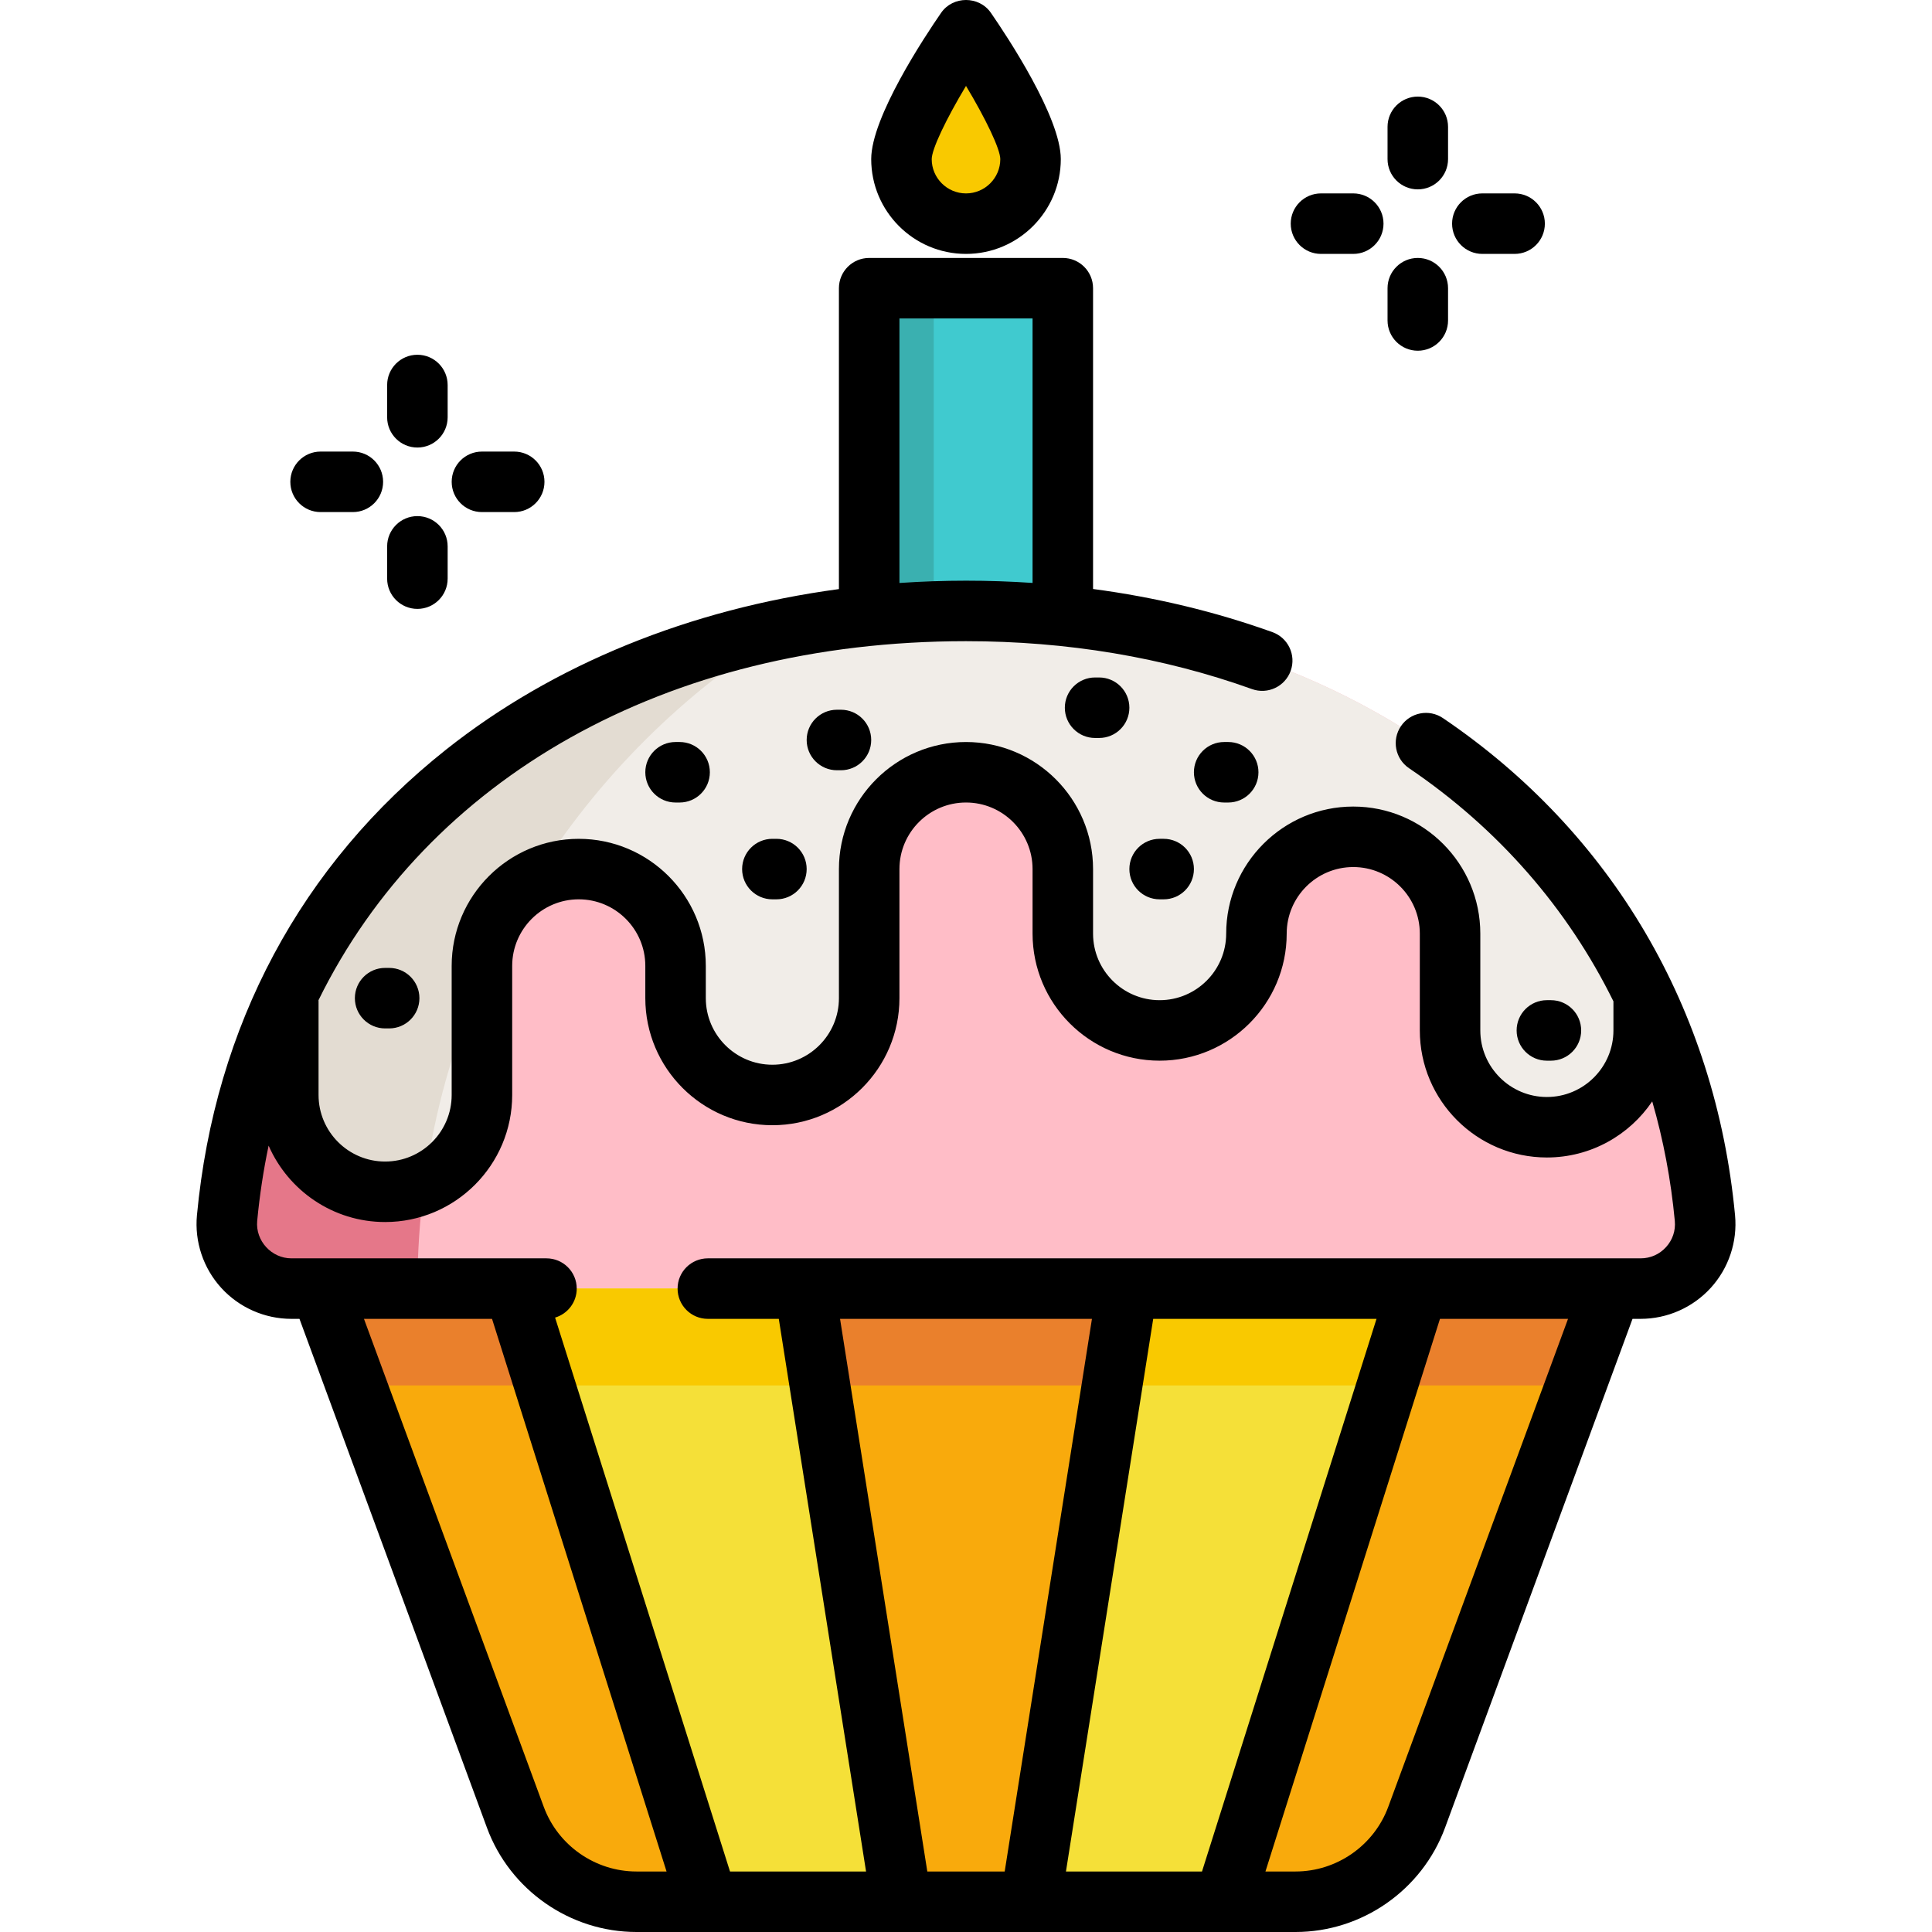
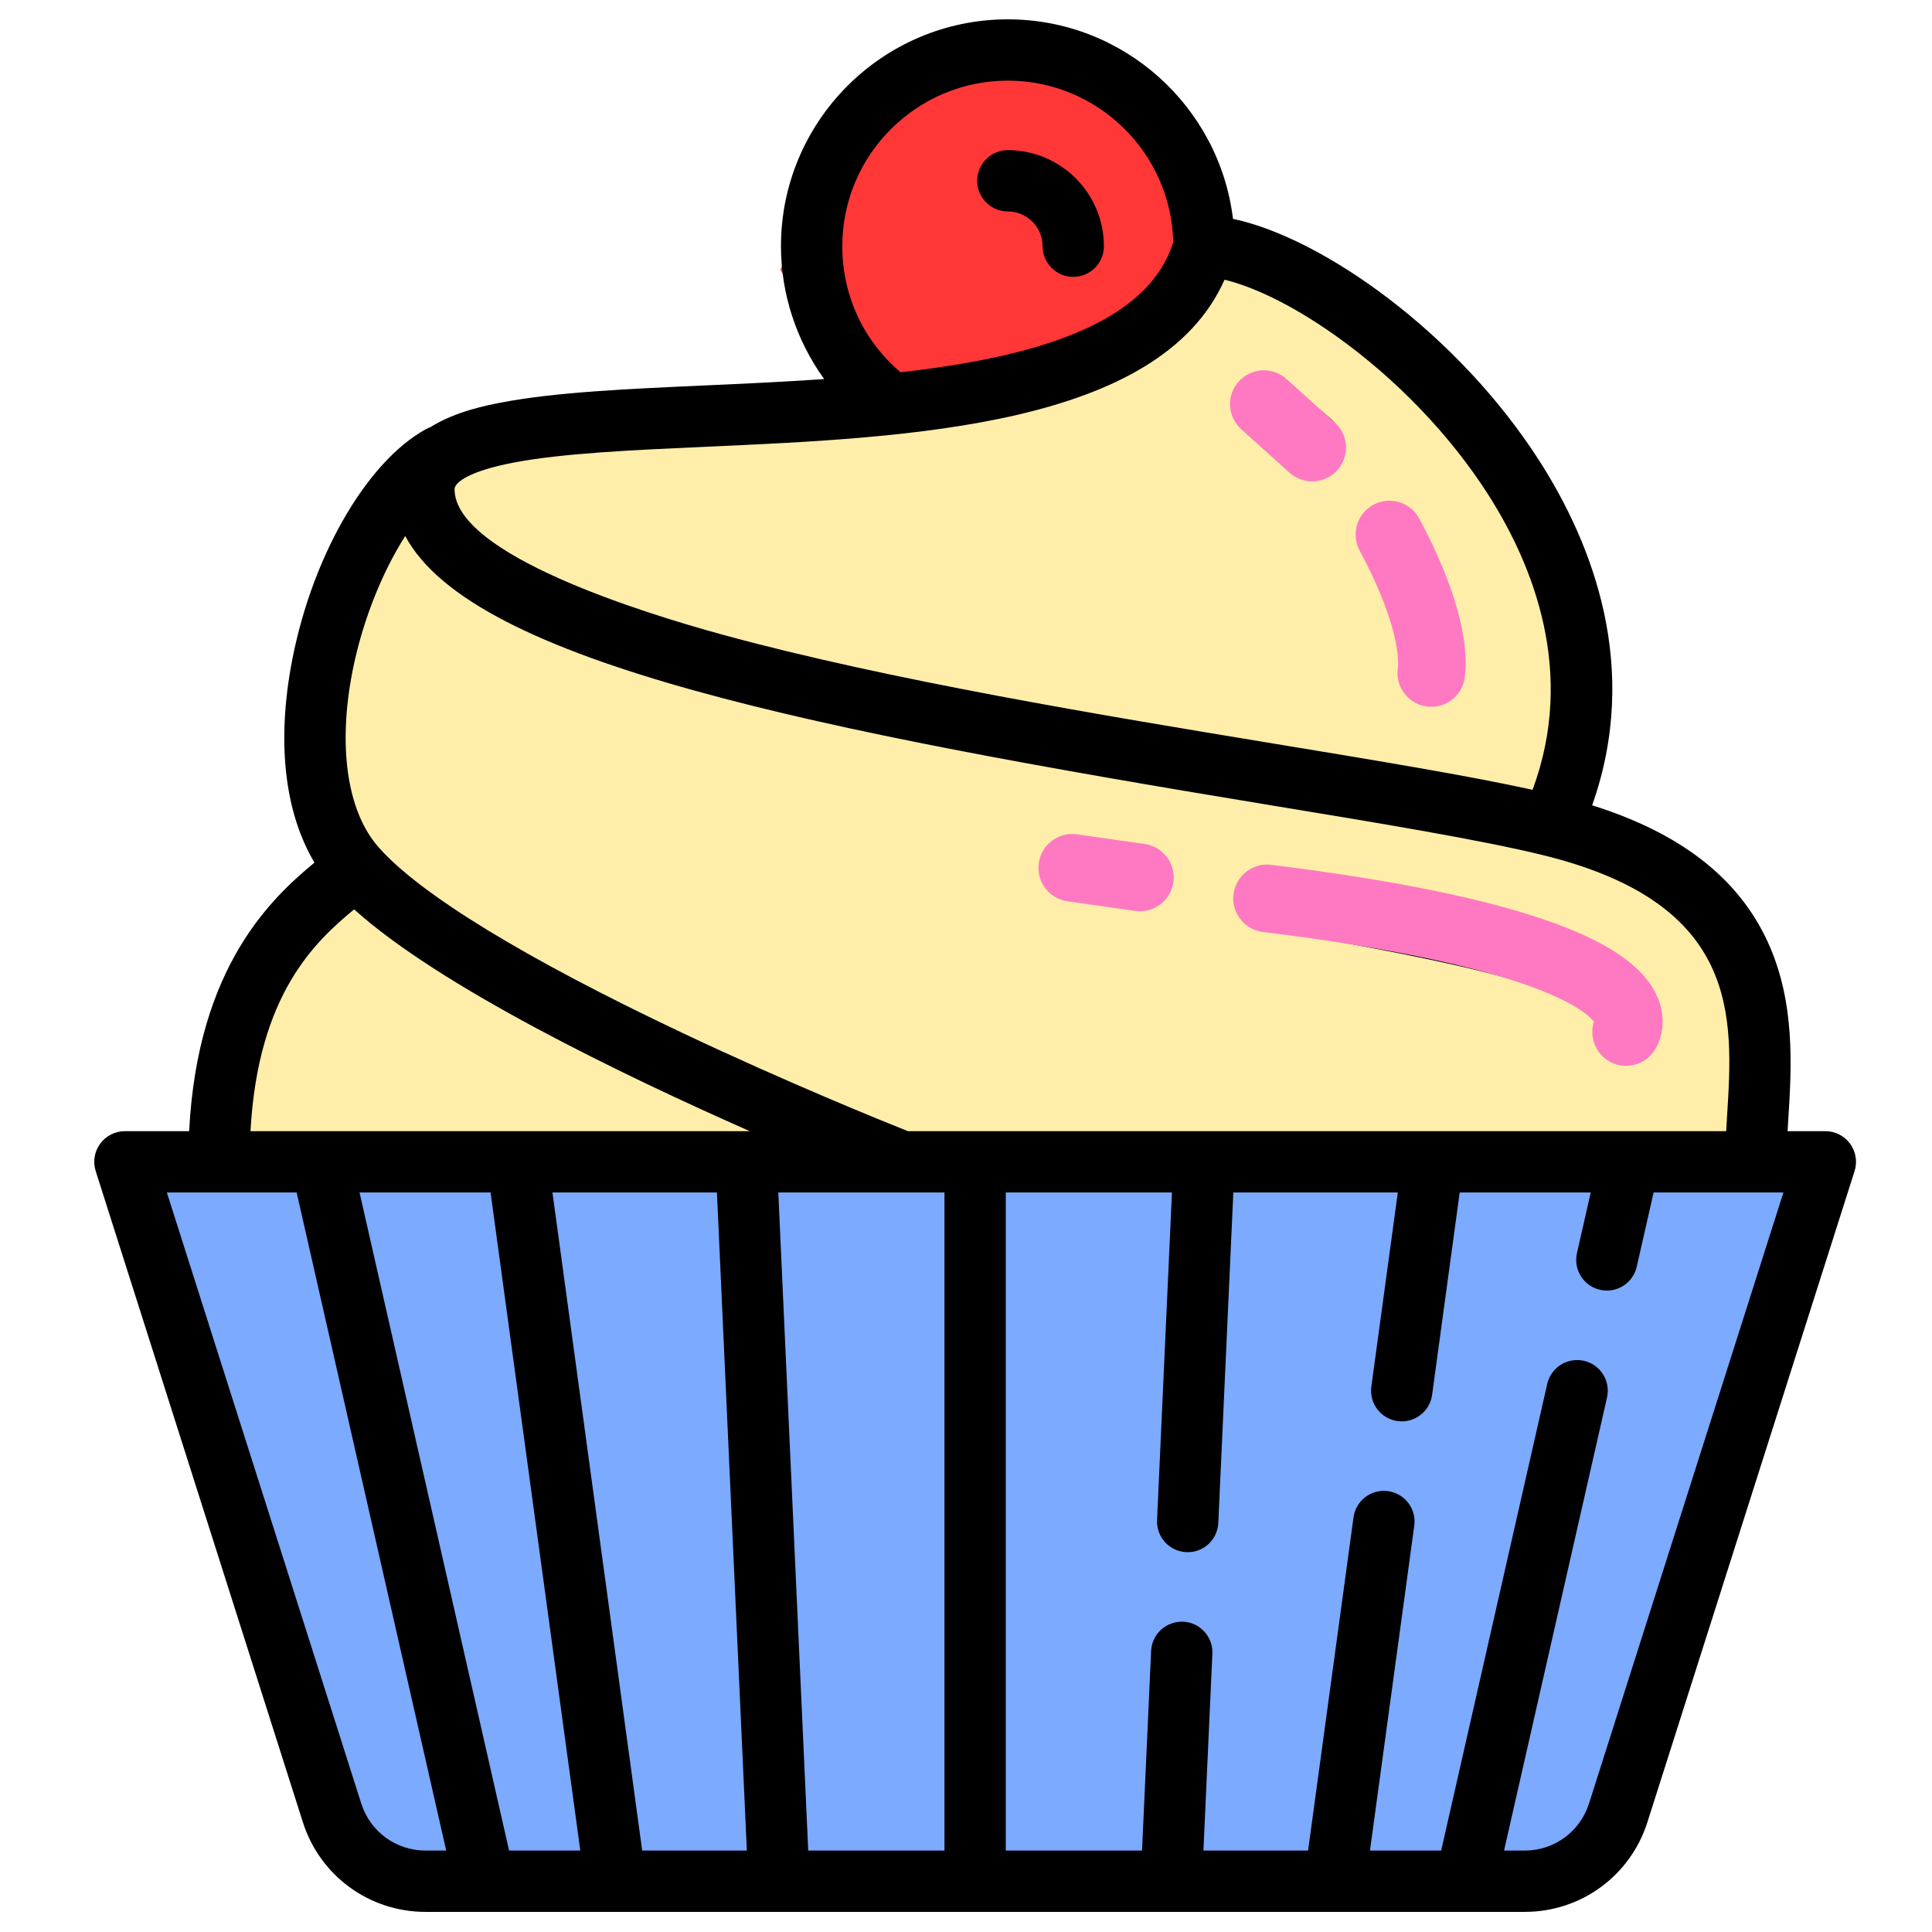
- <svg xmlns="http://www.w3.org/2000/svg" version="1.1" id="Layer_1" viewBox="0 0 512 512" xml:space="preserve">
-   <rect x="230.342" y="76.371" style="fill:#40CACF;" width="51.313" height="94.073" />
-   <rect x="230.342" y="76.371" style="fill:#3AB0B0;" width="17.104" height="94.073" />
-   <path style="fill:#F9C900;" d="M238.897,42.168c0-9.447,17.104-34.209,17.104-34.209s17.104,24.762,17.104,34.209  s-7.657,17.104-17.104,17.104C246.554,59.272,238.897,51.615,238.897,42.168z" />
-   <path style="fill:#FFBDC7;" d="M256.001,161.897c-102.329,0-186.409,61.037-195.822,160.904  c-0.945,10.027,6.965,18.691,17.037,18.691h357.57c10.072,0,17.983-8.663,17.037-18.691  C442.41,222.934,358.331,161.897,256.001,161.897z" />
-   <path style="fill:#E57789;" d="M208.582,166.489c-79.869,15.912-140.494,72.402-148.404,156.313  c-0.945,10.028,6.965,18.691,17.037,18.691h33.399C110.615,267.462,149.813,202.594,208.582,166.489z" />
-   <path style="fill:#F1EDE8;" d="M435.596,263.238c-30.727-64.02-99.58-101.341-179.595-101.341S107.133,199.217,76.406,263.238  v26.941c0,14.17,11.487,25.656,25.656,25.656s25.656-11.487,25.656-25.656v-34.209c0-14.17,11.487-25.656,25.656-25.656  s25.656,11.487,25.656,25.656v8.552c0,14.17,11.487,25.656,25.656,25.656s25.656-11.487,25.656-25.656v-34.209  c0-14.17,11.487-25.656,25.656-25.656c14.17,0,25.656,11.487,25.656,25.656v17.104c0,14.17,11.487,25.656,25.656,25.656  c14.17,0,25.656-11.487,25.656-25.656c0-14.17,11.487-25.656,25.656-25.656c14.17,0,25.656,11.487,25.656,25.656v25.656  c0,14.17,11.487,25.656,25.656,25.656c14.17,0,25.656-11.487,25.656-25.656V263.238z" />
-   <path style="fill:#E3DCD2;" d="M127.719,259.371v-3.401c0-9.867,5.574-18.429,13.742-22.721  c16.864-27.113,39.866-50.006,67.074-66.731c-59.114,11.792-107.688,45.797-132.128,96.719v26.941  c0,14.17,11.487,25.656,25.656,25.656c3.721,0,7.253-0.799,10.444-2.224C115.092,294.578,120.286,276.375,127.719,259.371z" />
-   <g>
-     <path style="fill:#F9AA0C;" d="M343.325,503.983H168.676c-14.332,0-27.144-8.934-32.099-22.382L84.959,341.492h342.085   l-51.619,140.108C370.47,495.049,357.657,503.983,343.325,503.983z" />
-     <path style="fill:#F9AA0C;" d="M84.959,341.492l51.619,140.108c4.955,13.448,17.767,22.383,32.099,22.383h18.908l-51.313-162.49   H84.959V341.492z" />
+ <svg xmlns="http://www.w3.org/2000/svg" xmlns:ns1="https://sketch.io/dtd/" version="1.1" ns1:metadata="eyJuYW1lIjoiRHJhd2luZy0yMy5za2V0Y2hwYWQiLCJzdXJmYWNlIjp7ImlzUGFpbnQiOnRydWUsIm1ldGhvZCI6ImZpbGwiLCJibGVuZCI6Im5vcm1hbCIsImVuYWJsZWQiOnRydWUsIm9wYWNpdHkiOjEsInR5cGUiOiJwYXR0ZXJuIiwicGF0dGVybiI6eyJ0eXBlIjoicGF0dGVybiIsInJlZmxlY3QiOiJuby1yZWZsZWN0IiwicmVwZWF0IjoicmVwZWF0Iiwic21vb3RoaW5nIjpmYWxzZSwic3JjIjoidHJhbnNwYXJlbnRMaWdodCIsInN4IjoxLCJzeSI6MSwieDAiOjAuNSwieDEiOjEsInkwIjowLjUsInkxIjoxfSwiaXNGaWxsIjp0cnVlfSwiY2xpcFBhdGgiOnsiZW5hYmxlZCI6dHJ1ZSwic3R5bGUiOnsic3Ryb2tlU3R5bGUiOiJibGFjayIsImxpbmVXaWR0aCI6MX19LCJkZXNjcmlwdGlvbiI6Ik1hZGUgd2l0aCBTa2V0Y2hwYWQiLCJtZXRhZGF0YSI6e30sImV4cG9ydERQSSI6NzIsImV4cG9ydEZvcm1hdCI6InBuZyIsImV4cG9ydFF1YWxpdHkiOjAuOTUsInVuaXRzIjoicHgiLCJ3aWR0aCI6MTIwMCwiaGVpZ2h0IjoxMjAwLCJwYWdlcyI6W3sid2lkdGgiOjEyMDAsImhlaWdodCI6MTIwMH1dLCJ1dWlkIjoiMDE5ZjVmYjQtMzZlNS00MmYxLTlkOGMtYjhhOTMyOWQ4ZWNmIn0=" width="1200" height="1200" viewBox="0 0 1200 1200">
+   <path style="fill: #ff3737; stroke: #ff3737; mix-blend-mode: source-over; paint-order: stroke fill markers; fill-opacity: 1; stroke-dasharray: none; stroke-dashoffset: 0; stroke-linecap: round; stroke-linejoin: miter; stroke-miterlimit: 4; stroke-opacity: 1; stroke-width: 42;" ns1:tool="path" d="M44 202 L0 125 C13 93.33 39 32 39 30 39 28 109 0 110 0 111 0 194 25 194 26 194 27 229 79 229 79 229 79 227 132 227 132 227 132 65 202 44 202 z" transform="matrix(1,0,0,1,508,41)" />
+   <path style="fill: #7baaff; mix-blend-mode: source-over; fill-opacity: 1;" ns1:tool="path" d="M0 8 L135 433 889 440 1047 0 " transform="matrix(1,0,0,1,89,722)" />
+   <path style="fill: #ffeeaa; mix-blend-mode: source-over; fill-opacity: 1;" ns1:tool="path" d="M0 551 L23 455 79 391 57 290 109 152 260 107 454 93 588 45 614 0 732 67 810 166 847 269 832 357 918 409 958 486 954 565 " transform="matrix(1,0,0,1,139,154)" />
+   <g style="mix-blend-mode: source-over;" ns1:tool="clipart" transform="matrix(2.538869,0,0,2.538869,17.92095,12.00982)">
+     <g ns1:uid="1">
+       <path d="m445.555,275.073c-1.412-1.932-3.661-3.073-6.054-3.073h-9.241c0.053-0.897 0.111-1.811 0.169-2.737 0.804-12.812 1.803-28.757-5.051-43.62-7.195-15.603-21.293-26.561-42.928-33.364 11.961-33.758 0.012-64.021-12.775-84.054-20.275-31.767-53.505-54.899-75.091-59.408-3.313-27.461-26.744-48.817-55.083-48.817-30.603,0-55.5,24.897-55.5,55.5 0,11.76 3.808,23.136 10.567,32.507-9.87,0.687-19.77,1.133-29.211,1.558-18.804,0.845-36.564,1.643-49.67,4.16-3.616,0.694-11.299,2.176-17.473,6.059-0.369,0.133-0.734,0.288-1.088,0.483-14.93,8.241-28.546,32.381-33.113,58.703-3.296,18.992-1.196,35.455 5.857,47.33-10.113,8.409-28.602,25.112-30.652,65.7h-15.717c-2.393,0-4.642,1.142-6.054,3.073-1.413,1.932-1.818,4.421-1.093,6.701l50.679,159.277c4.177,13.129 16.24,21.949 30.017,21.949h14.422c0.008,0 0.015,0.002 0.023,0.002 0.011,0 0.023-0.002 0.035-0.002h31.941c0.007,0 0.014,0.001 0.021,0.001 0.005,0 0.01-0.001 0.014-0.001h175.991c0.005,0 0.01,0.001 0.014,0.001 0.007,0 0.014-0.001 0.021-0.001h31.941c0.012,0 0.023,0.002 0.035,0.002 0.008,0 0.015-0.002 0.023-0.002h14.422c13.776,0 25.84-8.82 30.017-21.948l50.679-159.277c0.724-2.281 0.319-4.77-1.094-6.702zm-246.554-219.573c0-22.332 18.168-40.5 40.5-40.5 21.993,0 39.935,17.624 40.474,39.489-6.338,20.348-34.62,28.232-66.717,31.852-9.091-7.714-14.257-18.801-14.257-30.841zm-80.484,52.955c12.037-2.312 29.27-3.086 47.515-3.906 49.541-2.227 110.554-4.975 126.484-40.845 6.33,1.514 15.837,5.632 27.216,13.723 14.749,10.486 27.996,24.29 37.301,38.868 11.07,17.344 21.483,43.528 10.84,72.195-15.695-3.45-37.777-7.092-62.857-11.228-42.152-6.95-94.614-15.601-135.224-26.7-19.736-5.395-65.643-19.663-65.643-35.608 2.84217e-14-1.725 3.763-4.463 14.368-6.499zm-39.724,53.079c2.229-12.848 7.271-25.707 13.286-35.135 16.582,31.205 102.115,47.794 210.498,65.665 28.318,4.669 52.774,8.702 67.981,12.445 48.158,11.857 46.428,39.461 44.9,63.815-0.078,1.25-0.152,2.47-0.221,3.676h-200.192c-5.702-2.272-29.313-11.805-55.14-24.025-38.485-18.21-64.191-33.918-74.341-45.425-7.376-8.362-9.843-23.312-6.771-41.016zm71.255,286.466l-21.955-161h40.241l7.318,161h-25.604zm-32.56,0l-36.591-161h32.057l21.955,161h-17.421zm65.862-161h30.219c0.014,0 0.028,0.002 0.042,0.002 0.009,0 0.017-0.002 0.026-0.002h10.364v161h-33.333l-7.318-161zm-103.771-69.265c20.914,18.895 65.374,40.4 96.785,54.265h-122.141c1.841-33.718 16.034-46.525 25.356-54.265zm1.747,218.768l-47.568-149.503h31.756l36.591,161h-5.055c-7.217,0-13.535-4.62-15.724-11.497zm300.35,0c-2.189,6.877-8.507,11.497-15.724,11.497h-5.055l25.191-110.841c0.918-4.039-1.612-8.058-5.651-8.976-4.035-0.913-8.058,1.613-8.976,5.651l-25.947,114.166h-17.421l10.839-79.488c0.56-4.104-2.314-7.886-6.418-8.445-4.11-0.562-7.886,2.314-8.445,6.418l-11.115,81.515h-25.604l2.189-48.163c0.188-4.138-3.014-7.645-7.151-7.833-4.142-0.15-7.646,3.014-7.833,7.151l-2.221,48.845h-33.333v-161h40.651l-3.644,80.159c-0.188,4.138 3.014,7.645 7.151,7.833 0.116,0.005 0.231,0.008 0.347,0.008 3.985,0 7.304-3.138 7.486-7.159l3.676-80.841h40.241l-6.475,47.483c-0.56,4.104 2.314,7.885 6.418,8.445 0.345,0.047 0.686,0.069 1.023,0.069 3.691,0 6.909-2.728 7.422-6.487l6.751-49.51h32.057l-3.372,14.838c-0.918,4.039 1.612,8.058 5.651,8.976 0.56,0.127 1.118,0.188 1.669,0.188 3.424,0 6.516-2.36 7.307-5.84l4.128-18.162h31.756l-47.568,149.503z" ns1:uid="2" />
+       <path d="m239.501,32c-4.143,0-7.5,3.357-7.5,7.5s3.357,7.5 7.5,7.5c4.687,0 8.5,3.813 8.5,8.5 0,4.143 3.357,7.5 7.5,7.5s7.5-3.357 7.5-7.5c0-12.958-10.542-23.5-23.5-23.5z" ns1:uid="3" />
+       <path d="m254.373,214.915c5.553,0.844 10.875,1.662 15.977,2.457 0.392,0.061 0.779,0.09 1.163,0.09 3.633,0 6.825-2.646 7.402-6.347 0.637-4.093-2.164-7.928-6.257-8.565-5.119-0.797-10.459-1.617-16.029-2.465-4.091-0.614-7.92,2.191-8.543,6.287-0.622,4.096 2.192,7.92 6.287,8.543z" ns1:uid="4" />
+       <path d="m302.261,222.516c79.706,13.399 80.696,19.34 81.842,26.218 0.612,3.668 3.789,6.268 7.39,6.268 0.409,0 0.824-0.033 1.242-0.103 4.085-0.682 6.846-4.546 6.165-8.632-1.512-9.064-5.316-15.855-19.595-21.692-12.572-5.14-34.87-10.179-74.558-16.852-4.087-0.685-7.953,2.067-8.64,6.153-0.686,4.085 2.069,7.952 6.154,8.64z" ns1:uid="5" />
+       <path d="m299.205,101.648c3.395,2.371 6.614,4.888 9.571,7.479 1.424,1.247 3.186,1.859 4.94,1.859 2.086,0 4.161-0.865 5.644-2.557 2.729-3.115 2.418-7.854-0.697-10.584-3.368-2.951-7.024-5.81-10.866-8.494-3.396-2.372-8.07-1.542-10.444,1.853-2.373,3.396-1.543,8.071 1.852,10.444z" ns1:uid="6" />
+       <path d="m336.001,159.5c0,4.143 3.357,7.5 7.5,7.5s7.5-3.357 7.5-7.5c0-3.986-0.779-18.345-10.802-35.755-2.066-3.589-6.651-4.824-10.242-2.758-3.59,2.066-4.824,6.652-2.758,10.242 8.555,14.86 8.802,26.942 8.802,28.271z" ns1:uid="7" />
+     </g>
  </g>
-   <polygon style="fill:#F5E038;" points="136.271,341.492 187.584,503.983 238.897,503.983 213.241,341.492 " />
-   <polygon style="fill:#F9AA0C;" points="213.241,341.492 238.897,503.983 273.105,503.983 298.762,341.492 " />
-   <polygon style="fill:#F5E038;" points="298.762,341.492 273.105,503.983 324.418,503.983 375.731,341.492 " />
-   <path style="fill:#F9AA0C;" d="M375.731,341.492l-51.313,162.49h18.908c14.332,0,27.144-8.934,32.099-22.383l51.619-140.108h-51.313  V341.492z" />
-   <polygon style="fill:#EA802C;" points="136.271,341.492 84.959,341.492 94.411,367.149 144.372,367.149 " />
-   <polygon style="fill:#F9C900;" points="213.241,341.492 136.271,341.492 144.372,367.149 217.291,367.149 " />
-   <polygon style="fill:#EA802C;" points="298.762,341.492 213.241,341.492 217.291,367.149 294.71,367.149 " />
-   <polygon style="fill:#F9C900;" points="375.731,341.492 298.762,341.492 294.71,367.149 367.629,367.149 " />
-   <polygon style="fill:#EA802C;" points="427.044,341.492 375.731,341.492 367.629,367.149 417.59,367.149 " />
-   <path d="M256.001,67.289c13.852,0,25.122-11.27,25.122-25.122c0-11.085-14.179-32.474-18.525-38.766  c-3.133-4.536-10.061-4.536-13.194,0c-4.346,6.291-18.525,27.681-18.525,38.766C230.879,56.02,242.148,67.289,256.001,67.289z   M256.001,22.769c5.25,8.753,9.066,16.708,9.087,19.398c0,5.01-4.076,9.087-9.087,9.087c-5.01,0-9.087-4.076-9.087-9.087  C246.934,39.477,250.75,31.522,256.001,22.769z" />
-   <path d="M459.805,322.049c-5.151-54.65-32.643-101.439-77.412-131.747c-3.667-2.483-8.653-1.523-11.134,2.144  c-2.482,3.667-1.522,8.652,2.144,11.134c23.671,16.026,42.022,37.138,54.173,61.781v7.715c0,9.726-7.913,17.639-17.639,17.639  c-9.726,0-17.639-7.913-17.639-17.639V247.42c0-18.568-15.106-33.674-33.674-33.674c-18.568,0-33.674,15.106-33.674,33.674  c0,9.726-7.913,17.639-17.639,17.639s-17.639-7.913-17.639-17.639v-17.104c0-18.568-15.106-33.674-33.674-33.674  s-33.674,15.106-33.674,33.674v34.209c0,9.726-7.913,17.639-17.639,17.639c-9.726,0-17.639-7.913-17.639-17.639v-8.552  c0-18.568-15.106-33.674-33.674-33.674s-33.674,15.106-33.674,33.674v34.209c0,9.726-7.913,17.639-17.639,17.639  s-17.639-7.913-17.639-17.639v-24.803c0-0.107-0.012-0.212-0.016-0.317c28.825-58.64,91.869-95.142,171.593-95.142  c26.813,0,52.314,4.272,75.794,12.696c4.168,1.494,8.758-0.671,10.254-4.839c1.494-4.167-0.671-8.758-4.839-10.254  c-15.142-5.433-31.044-9.244-47.535-11.434V76.376c0-4.428-3.59-8.018-8.018-8.018h-51.313c-4.428,0-8.018,3.59-8.018,8.018v79.737  c-39.48,5.306-75.605,19.939-104.062,42.504c-38.487,30.517-61.334,73.2-66.068,123.432c-0.662,7.014,1.682,14.028,6.428,19.242  c4.754,5.223,11.53,8.219,18.591,8.219h2.152l49.687,134.862C135.141,500.896,151.064,512,168.675,512h174.651  c17.611,0,33.534-11.103,39.622-27.629l49.686-134.862h2.152c7.061,0,13.837-2.995,18.591-8.219  C458.123,336.077,460.467,329.063,459.805,322.049z M238.362,84.394h35.278v70.088c-11.745-0.793-23.533-0.796-35.278,0.014V84.394z   M144.1,478.829L96.456,349.51h33.938l46.249,146.455h-7.968C157.752,495.965,147.876,489.078,144.1,478.829z M282.488,495.965  l23.125-146.455h59.179l-46.249,146.455H282.488z M266.254,495.965h-20.507L222.622,349.51h66.756L266.254,495.965z   M367.902,478.829c-3.776,10.25-13.652,17.136-24.576,17.136h-7.968l46.249-146.455h33.938L367.902,478.829z M441.518,330.497  c-1.747,1.92-4.138,2.977-6.733,2.977H187.584c-4.428,0-8.018,3.59-8.018,8.018s3.59,8.018,8.018,8.018h18.805l23.125,146.455  h-36.054l-46.355-146.79c3.315-0.984,5.735-4.048,5.735-7.683c0-4.428-3.59-8.018-8.018-8.018H77.216  c-5.272,0-9.551-4.661-9.056-9.922c0.644-6.822,1.663-13.474,3.027-19.951c5.196,11.906,17.076,20.251,30.875,20.251  c18.568,0,33.674-15.106,33.674-33.674v-34.209c0-9.726,7.913-17.639,17.639-17.639s17.639,7.913,17.639,17.639v8.552  c0,18.568,15.106,33.674,33.674,33.674s33.674-15.106,33.674-33.674v-34.209c0-9.726,7.913-17.639,17.639-17.639  s17.639,7.913,17.639,17.639v17.104c0,18.568,15.106,33.674,33.674,33.674c18.568,0,33.674-15.106,33.674-33.674  c0-9.726,7.913-17.639,17.639-17.639c9.726,0,17.639,7.913,17.639,17.639v25.656c0,18.568,15.106,33.674,33.674,33.674  c11.608,0,21.863-5.904,27.919-14.867c2.941,10.156,4.952,20.74,5.982,31.672C444.083,326.12,443.258,328.586,441.518,330.497z" />
-   <path d="M204.688,222.297c-4.428,0-8.018,3.59-8.018,8.018c0,4.428,3.59,8.018,8.018,8.018h1.069c4.428,0,8.018-3.59,8.018-8.018  c0-4.428-3.59-8.018-8.018-8.018H204.688z" />
-   <path d="M325.487,196.64h-1.069c-4.428,0-8.018,3.59-8.018,8.018c0,4.428,3.59,8.018,8.018,8.018h1.069  c4.428,0,8.018-3.59,8.018-8.018C333.505,200.23,329.915,196.64,325.487,196.64z" />
-   <path d="M411.009,281.093c4.428,0,8.018-3.59,8.018-8.018c0-4.428-3.59-8.018-8.018-8.018h-1.069c-4.428,0-8.018,3.59-8.018,8.018  c0,4.428,3.59,8.018,8.018,8.018H411.009z" />
-   <path d="M307.314,238.332h1.069c4.428,0,8.018-3.59,8.018-8.018c0-4.428-3.59-8.018-8.018-8.018h-1.069  c-4.428,0-8.018,3.59-8.018,8.018C299.296,234.742,302.885,238.332,307.314,238.332z" />
-   <path d="M221.793,188.088c-4.428,0-8.018,3.59-8.018,8.018c0,4.428,3.59,8.018,8.018,8.018h1.069c4.428,0,8.018-3.59,8.018-8.018  c0-4.428-3.59-8.018-8.018-8.018H221.793z" />
-   <path d="M179.032,196.64c-4.428,0-8.018,3.59-8.018,8.018c0,4.428,3.59,8.018,8.018,8.018h1.069c4.428,0,8.018-3.59,8.018-8.018  c0-4.428-3.59-8.018-8.018-8.018H179.032z" />
-   <path d="M102.063,256.505c-4.428,0-8.018,3.59-8.018,8.018c0,4.428,3.59,8.018,8.018,8.018h1.069c4.428,0,8.018-3.59,8.018-8.018  c0-4.428-3.59-8.018-8.018-8.018H102.063z" />
-   <path d="M291.279,179.536h-1.069c-4.428,0-8.018,3.59-8.018,8.018c0,4.428,3.59,8.018,8.018,8.018h1.069  c4.428,0,8.018-3.59,8.018-8.018C299.296,183.126,295.707,179.536,291.279,179.536z" />
-   <path d="M392.835,67.289h8.552c4.428,0,8.018-3.59,8.018-8.018s-3.59-8.018-8.018-8.018h-8.552c-4.428,0-8.018,3.59-8.018,8.018  S388.406,67.289,392.835,67.289z" />
-   <path d="M350.075,67.289h8.552c4.428,0,8.018-3.59,8.018-8.018s-3.59-8.018-8.018-8.018h-8.552c-4.428,0-8.018,3.59-8.018,8.018  S345.646,67.289,350.075,67.289z" />
-   <path d="M375.731,92.946c4.428,0,8.018-3.59,8.018-8.018v-8.552c0-4.428-3.59-8.018-8.018-8.018s-8.018,3.59-8.018,8.018v8.552  C367.713,89.356,371.302,92.946,375.731,92.946z" />
-   <path d="M375.731,50.185c4.428,0,8.018-3.59,8.018-8.018v-8.552c0-4.428-3.59-8.018-8.018-8.018s-8.018,3.59-8.018,8.018v8.552  C367.713,46.595,371.302,50.185,375.731,50.185z" />
-   <path d="M127.719,135.707h8.552c4.428,0,8.018-3.59,8.018-8.018s-3.59-8.018-8.018-8.018h-8.552c-4.428,0-8.018,3.59-8.018,8.018  S123.29,135.707,127.719,135.707z" />
-   <path d="M84.959,135.707h8.552c4.428,0,8.018-3.59,8.018-8.018s-3.59-8.018-8.018-8.018h-8.552c-4.428,0-8.018,3.59-8.018,8.018  S80.53,135.707,84.959,135.707z" />
-   <path d="M110.615,161.363c4.428,0,8.018-3.59,8.018-8.018v-8.552c0-4.428-3.59-8.018-8.018-8.018s-8.018,3.59-8.018,8.018v8.552  C102.597,157.773,106.186,161.363,110.615,161.363z" />
-   <path d="M110.615,118.602c4.428,0,8.018-3.59,8.018-8.018v-8.552c0-4.428-3.59-8.018-8.018-8.018s-8.018,3.59-8.018,8.018v8.552  C102.597,115.013,106.186,118.602,110.615,118.602z" />
+   <path style="fill: #ff79c2; stroke: #ff79c2; mix-blend-mode: source-over; paint-order: stroke fill markers; fill-opacity: 1; stroke-dasharray: none; stroke-dashoffset: 0; stroke-linecap: round; stroke-linejoin: miter; stroke-miterlimit: 4; stroke-opacity: 1; stroke-width: 42;" ns1:tool="path" d="M0 0 L42 6 " transform="matrix(1,0,0,1,666,539)" />
+   <path style="fill: none; stroke: #ff79c2; mix-blend-mode: source-over; stroke-dasharray: none; stroke-dashoffset: 0; stroke-linecap: round; stroke-linejoin: miter; stroke-miterlimit: 4; stroke-opacity: 1; stroke-width: 42;" ns1:tool="path" d="M0 0 C259 32 223 83 223 83 " transform="matrix(1,0,0,1,787,558)" />
+   <path style="fill: none; stroke: #ff79c2; mix-blend-mode: source-over; stroke-dasharray: none; stroke-dashoffset: 0; stroke-linecap: round; stroke-linejoin: miter; stroke-miterlimit: 4; stroke-opacity: 1; stroke-width: 42;" ns1:tool="path" d="M0 0 C22 41 28 70 26 86 " transform="matrix(1,0,0,1,863,332)" />
+   <path style="fill: none; stroke: #ff79c2; mix-blend-mode: source-over; stroke-dasharray: none; stroke-dashoffset: 0; stroke-linecap: round; stroke-linejoin: miter; stroke-miterlimit: 4; stroke-opacity: 1; stroke-width: 42;" ns1:tool="path" d="M0 0 L30 27 " transform="matrix(1,0,0,1,785,251)" />
</svg>
